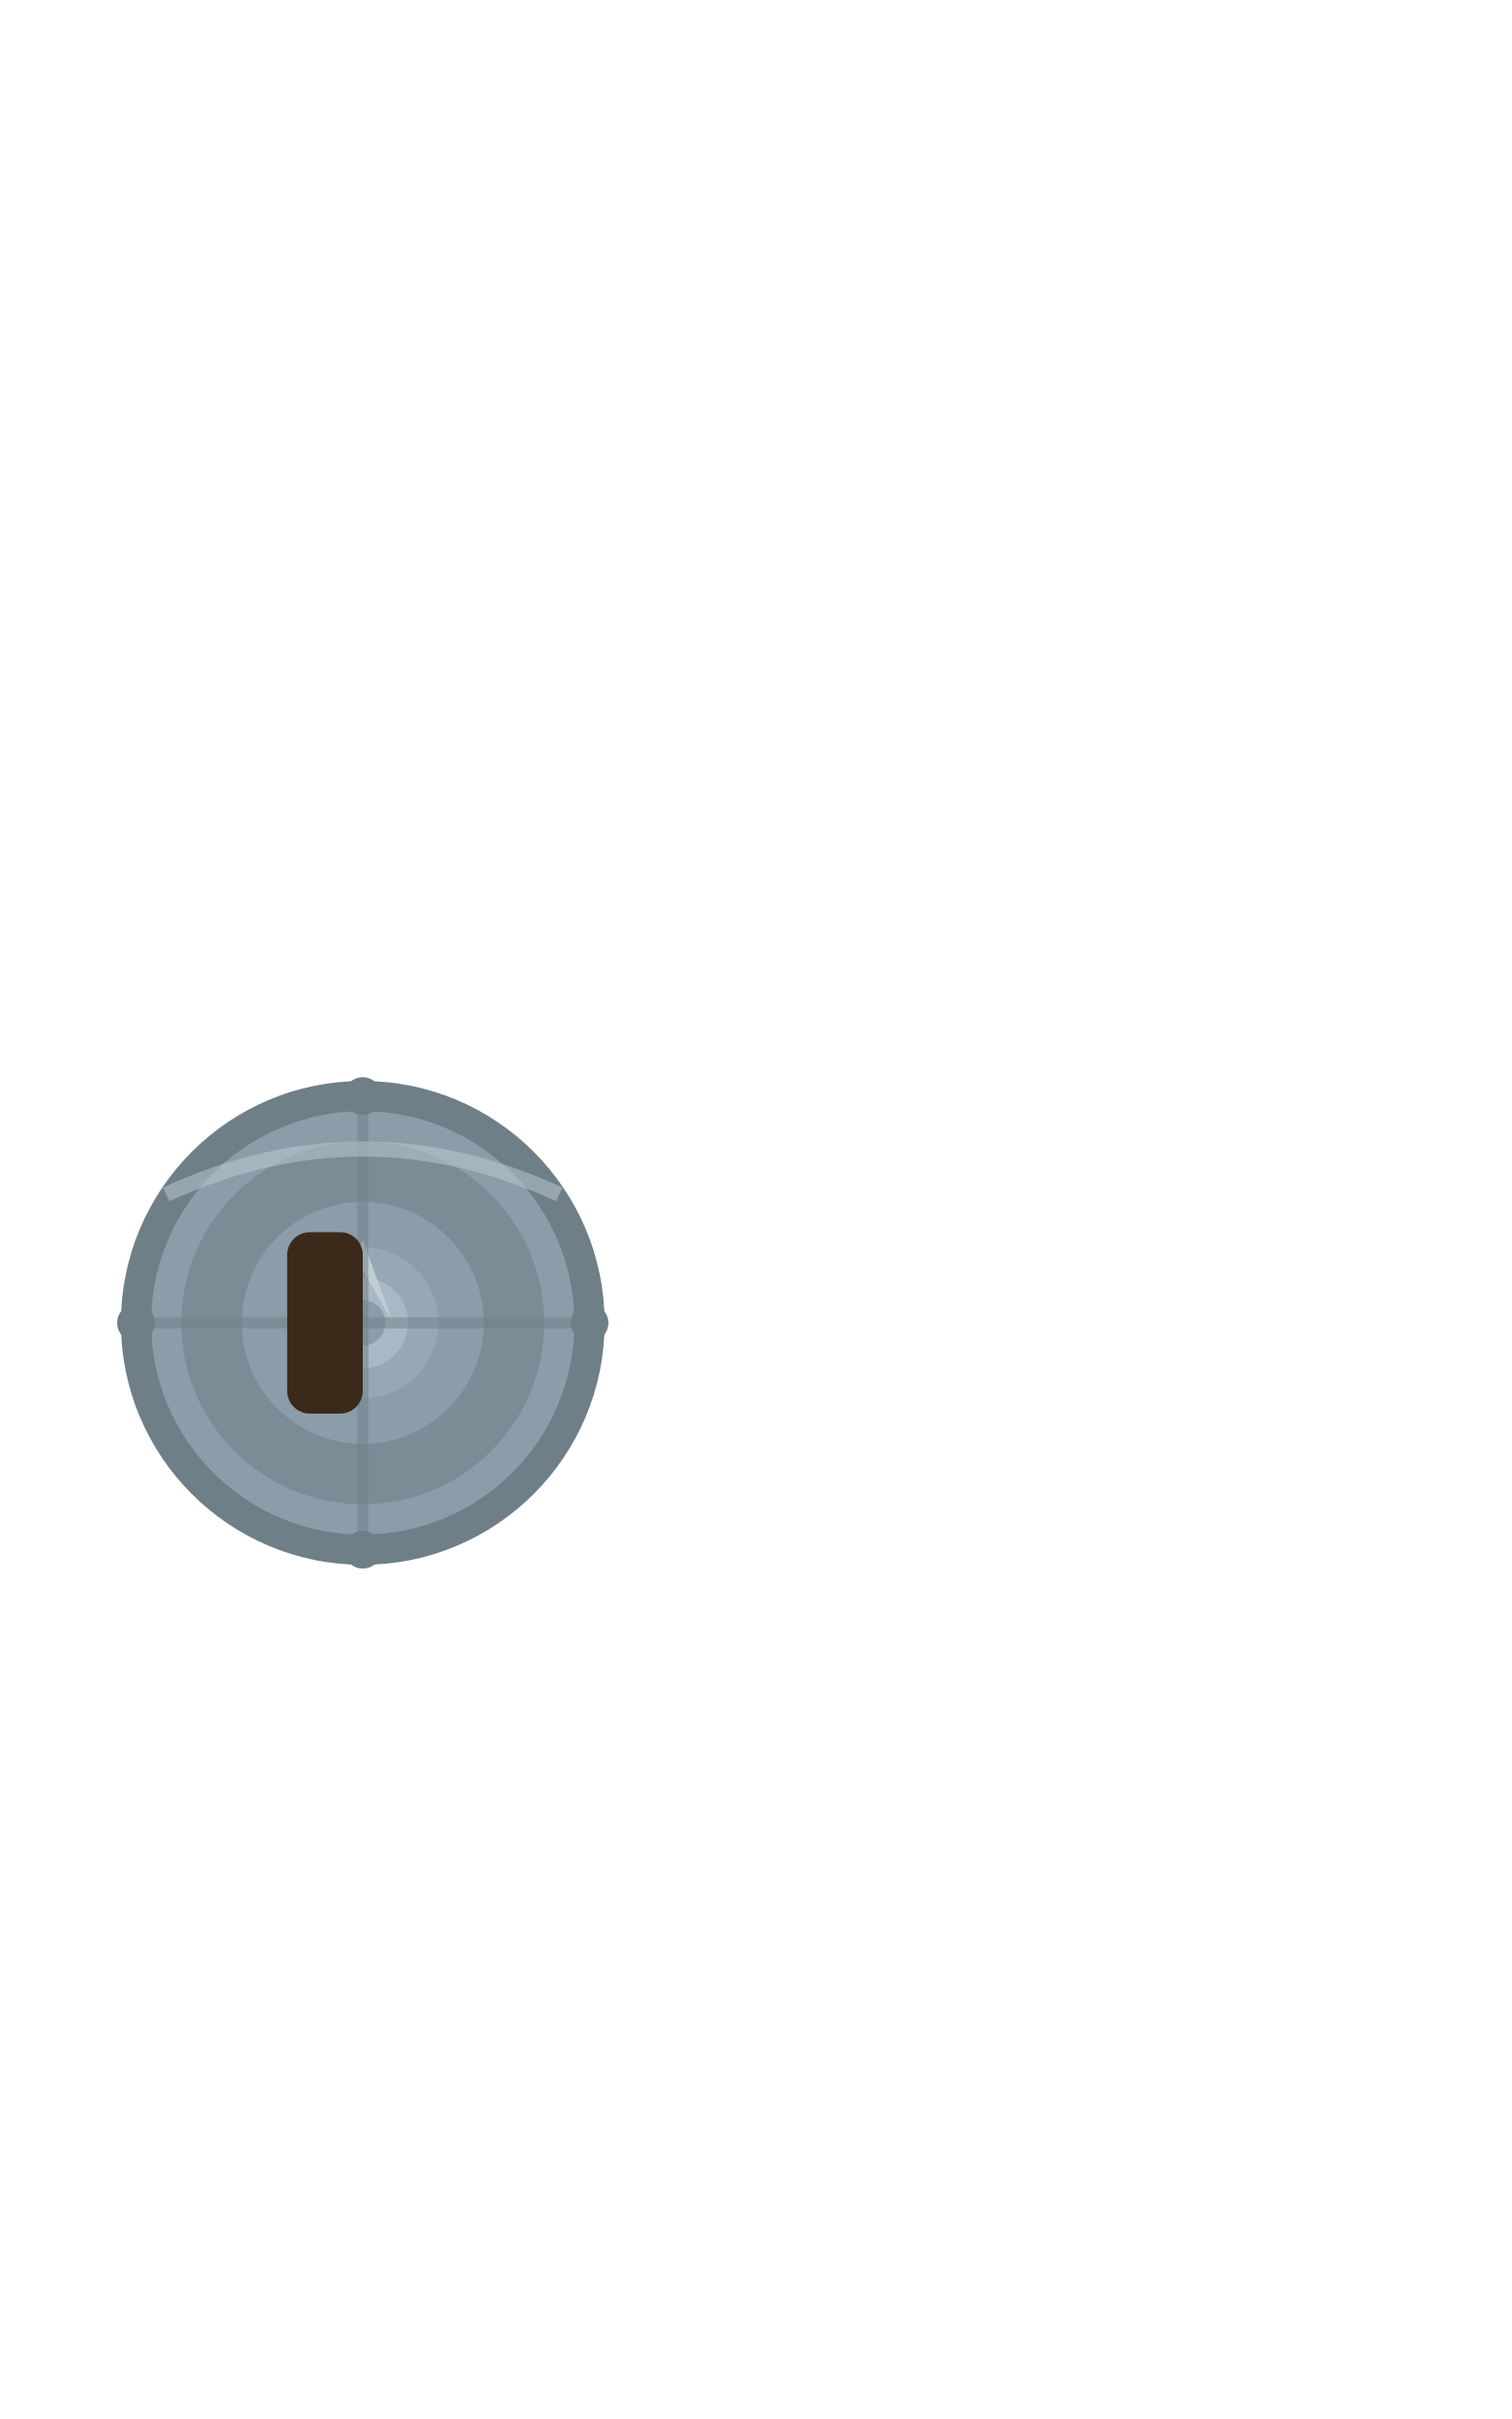
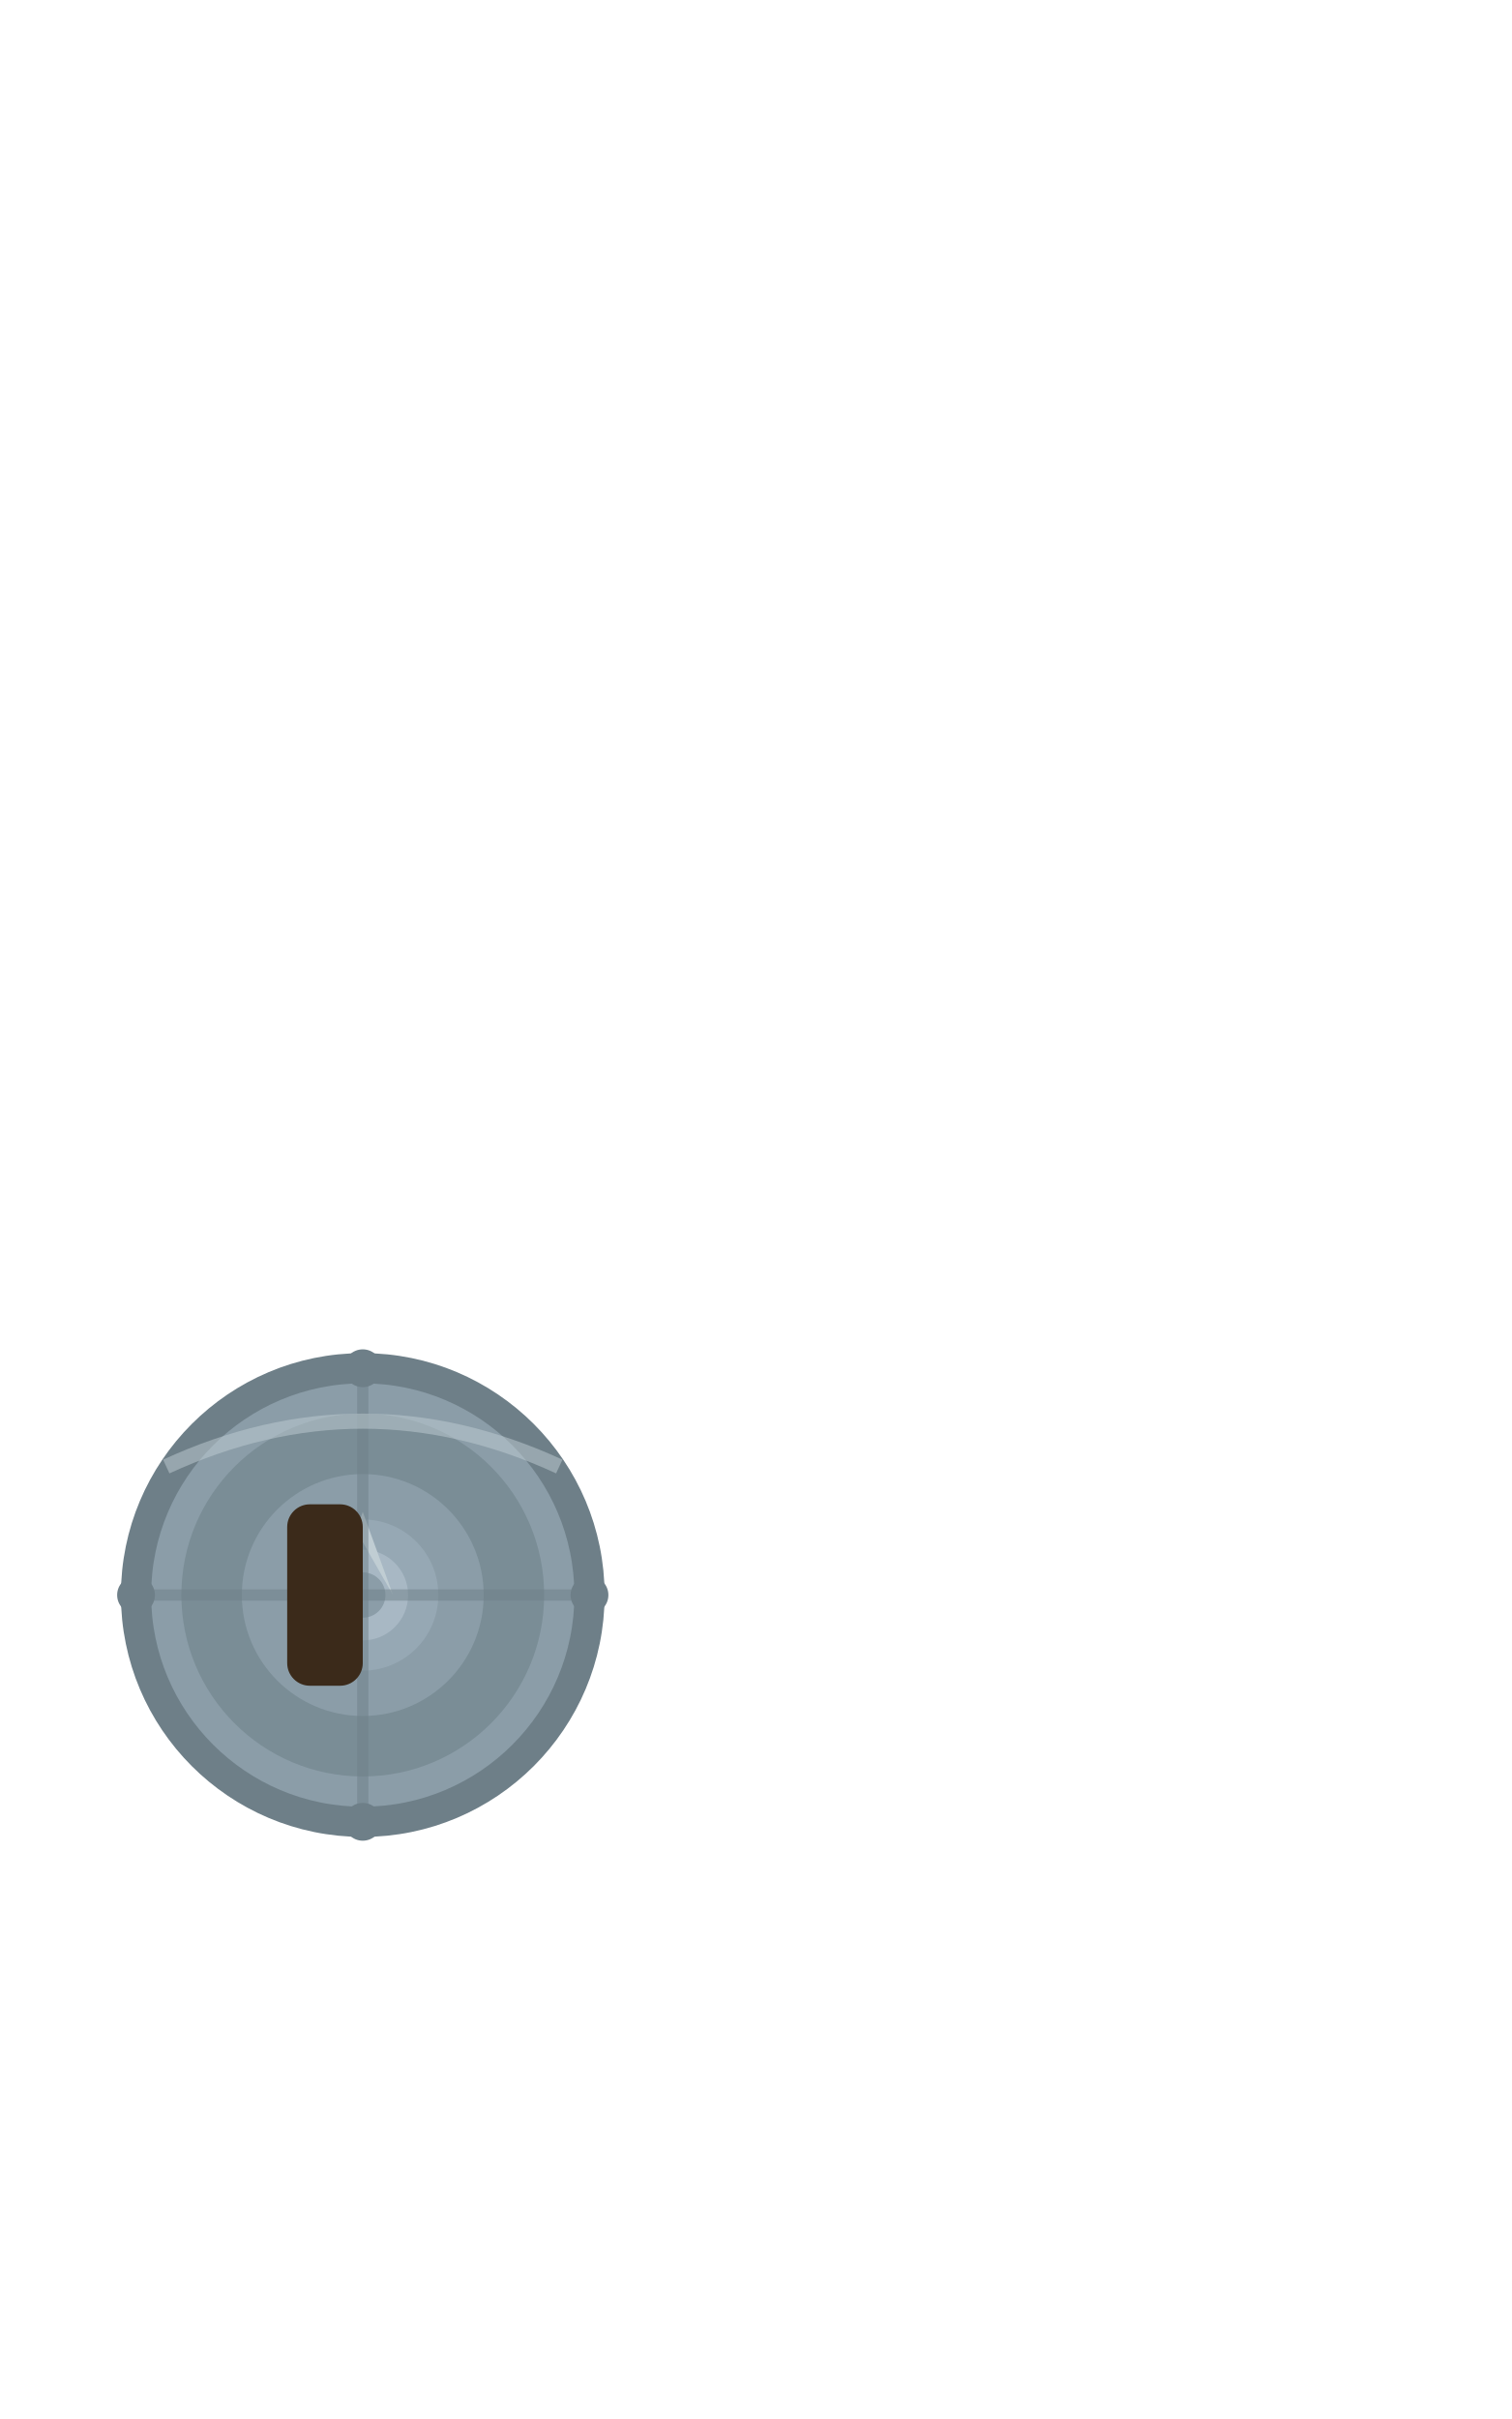
<svg xmlns="http://www.w3.org/2000/svg" viewBox="0 0 200 320" width="200" height="320">
-   <circle cx="48" cy="175" r="30" fill="#8B9DA8" />
-   <circle cx="48" cy="175" r="24" fill="#7A8D96" />
-   <circle cx="48" cy="175" r="16" fill="#8B9DA8" />
-   <circle cx="48" cy="175" r="10" fill="#96A8B4" />
-   <circle cx="48" cy="175" r="6" fill="#A8B8C4" />
-   <circle cx="48" cy="175" r="3" fill="#8B9DA8" />
-   <polygon points="48,168 44,175 48,164 52,175" fill="#C0CDD3" />
-   <circle cx="48" cy="175" r="30" fill="none" stroke="#6E7F88" stroke-width="4" />
-   <line x1="48" y1="146" x2="48" y2="204" stroke="#6E7F88" stroke-width="1.5" opacity="0.5" />
-   <line x1="18" y1="175" x2="78" y2="175" stroke="#6E7F88" stroke-width="1.5" opacity="0.5" />
-   <path d="M22 158 Q48 146 74 158" stroke="#C0CDD3" stroke-width="2" fill="none" opacity="0.5" />
-   <rect x="38" y="163" width="10" height="24" fill="#3B2A1A" rx="3" />
-   <circle cx="48" cy="145" r="2.5" fill="#6E7F88" />
-   <circle cx="78" cy="175" r="2.5" fill="#6E7F88" />
-   <circle cx="48" cy="205" r="2.5" fill="#6E7F88" />
-   <circle cx="18" cy="175" r="2.5" fill="#6E7F88" />
+   <g transform="translate(0,36)">
+     <circle cx="48" cy="175" r="30" fill="#8B9DA8" />
+     <circle cx="48" cy="175" r="24" fill="#7A8D96" />
+     <circle cx="48" cy="175" r="16" fill="#8B9DA8" />
+     <circle cx="48" cy="175" r="10" fill="#96A8B4" />
+     <circle cx="48" cy="175" r="6" fill="#A8B8C4" />
+     <circle cx="48" cy="175" r="3" fill="#8B9DA8" />
+     <polygon points="48,168 44,175 48,164 52,175" fill="#C0CDD3" />
+     <circle cx="48" cy="175" r="30" fill="none" stroke="#6E7F88" stroke-width="4" />
+     <line x1="48" y1="146" x2="48" y2="204" stroke="#6E7F88" stroke-width="1.5" opacity="0.5" />
+     <line x1="18" y1="175" x2="78" y2="175" stroke="#6E7F88" stroke-width="1.5" opacity="0.5" />
+     <path d="M22 158 Q48 146 74 158" stroke="#C0CDD3" stroke-width="2" fill="none" opacity="0.5" />
+     <rect x="38" y="163" width="10" height="24" fill="#3B2A1A" rx="3" />
+     <circle cx="48" cy="145" r="2.5" fill="#6E7F88" />
+     <circle cx="78" cy="175" r="2.5" fill="#6E7F88" />
+     <circle cx="48" cy="205" r="2.5" fill="#6E7F88" />
+     <circle cx="18" cy="175" r="2.5" fill="#6E7F88" />
+   </g>
</svg>
